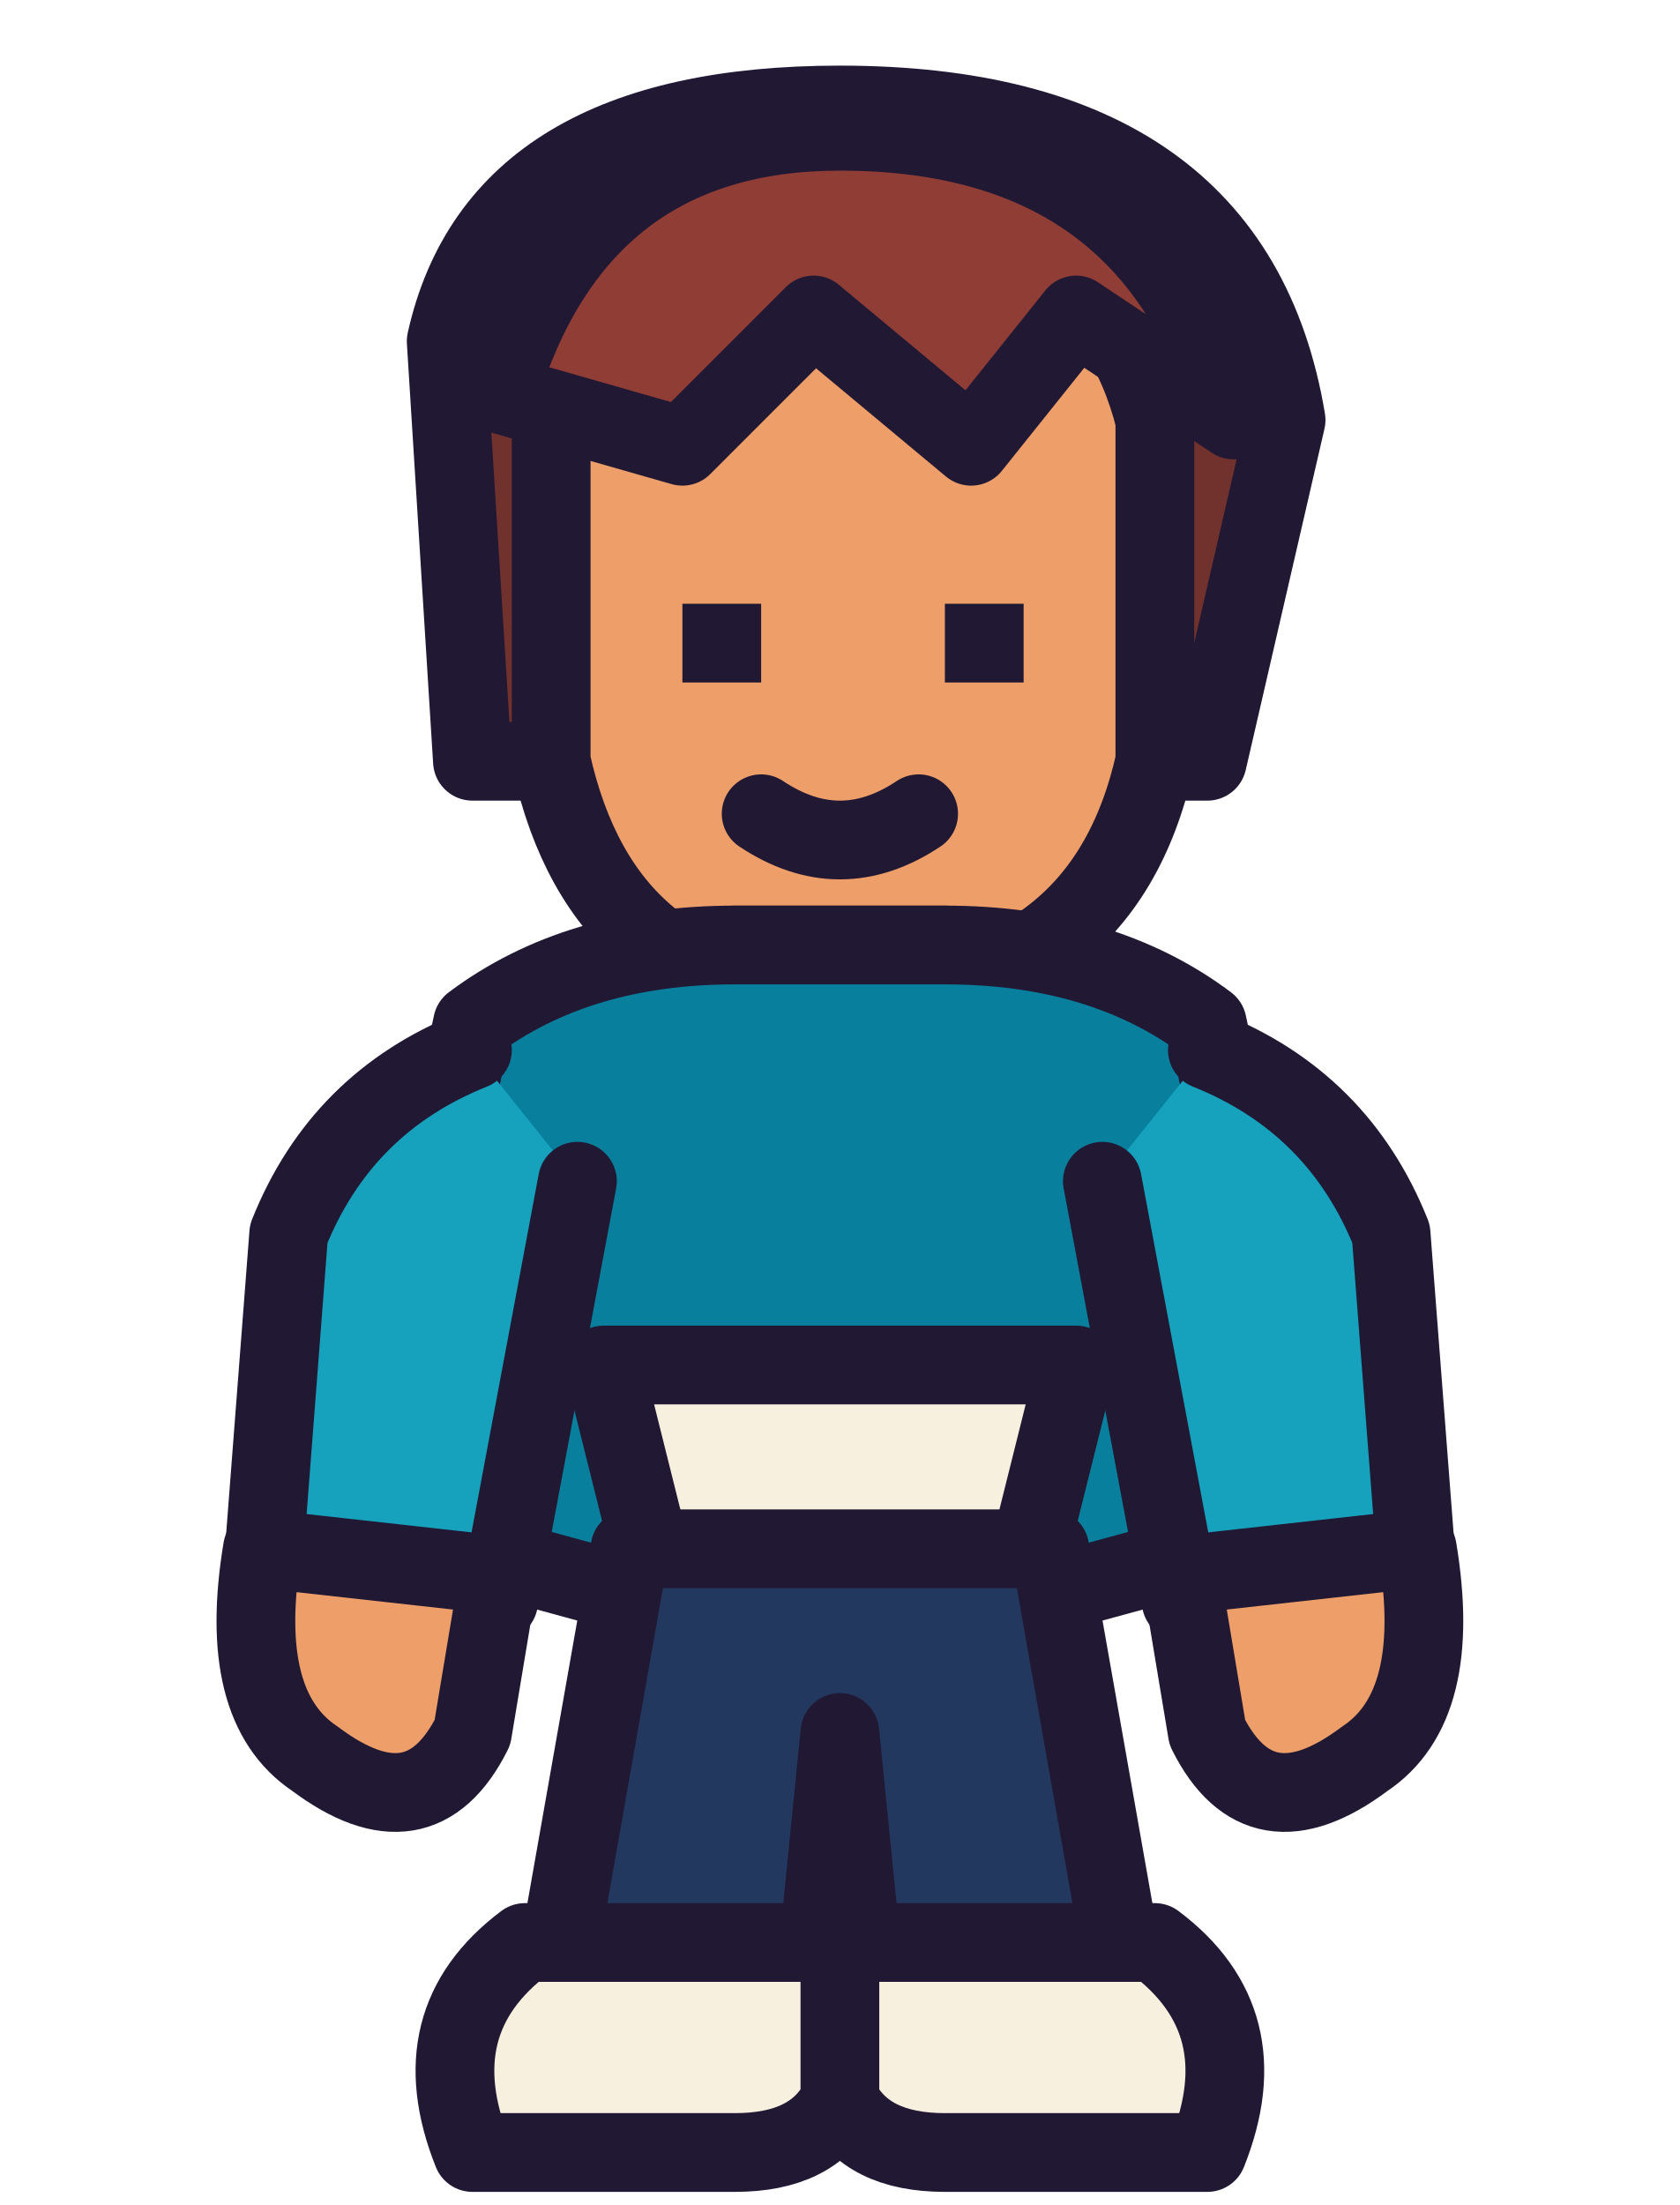
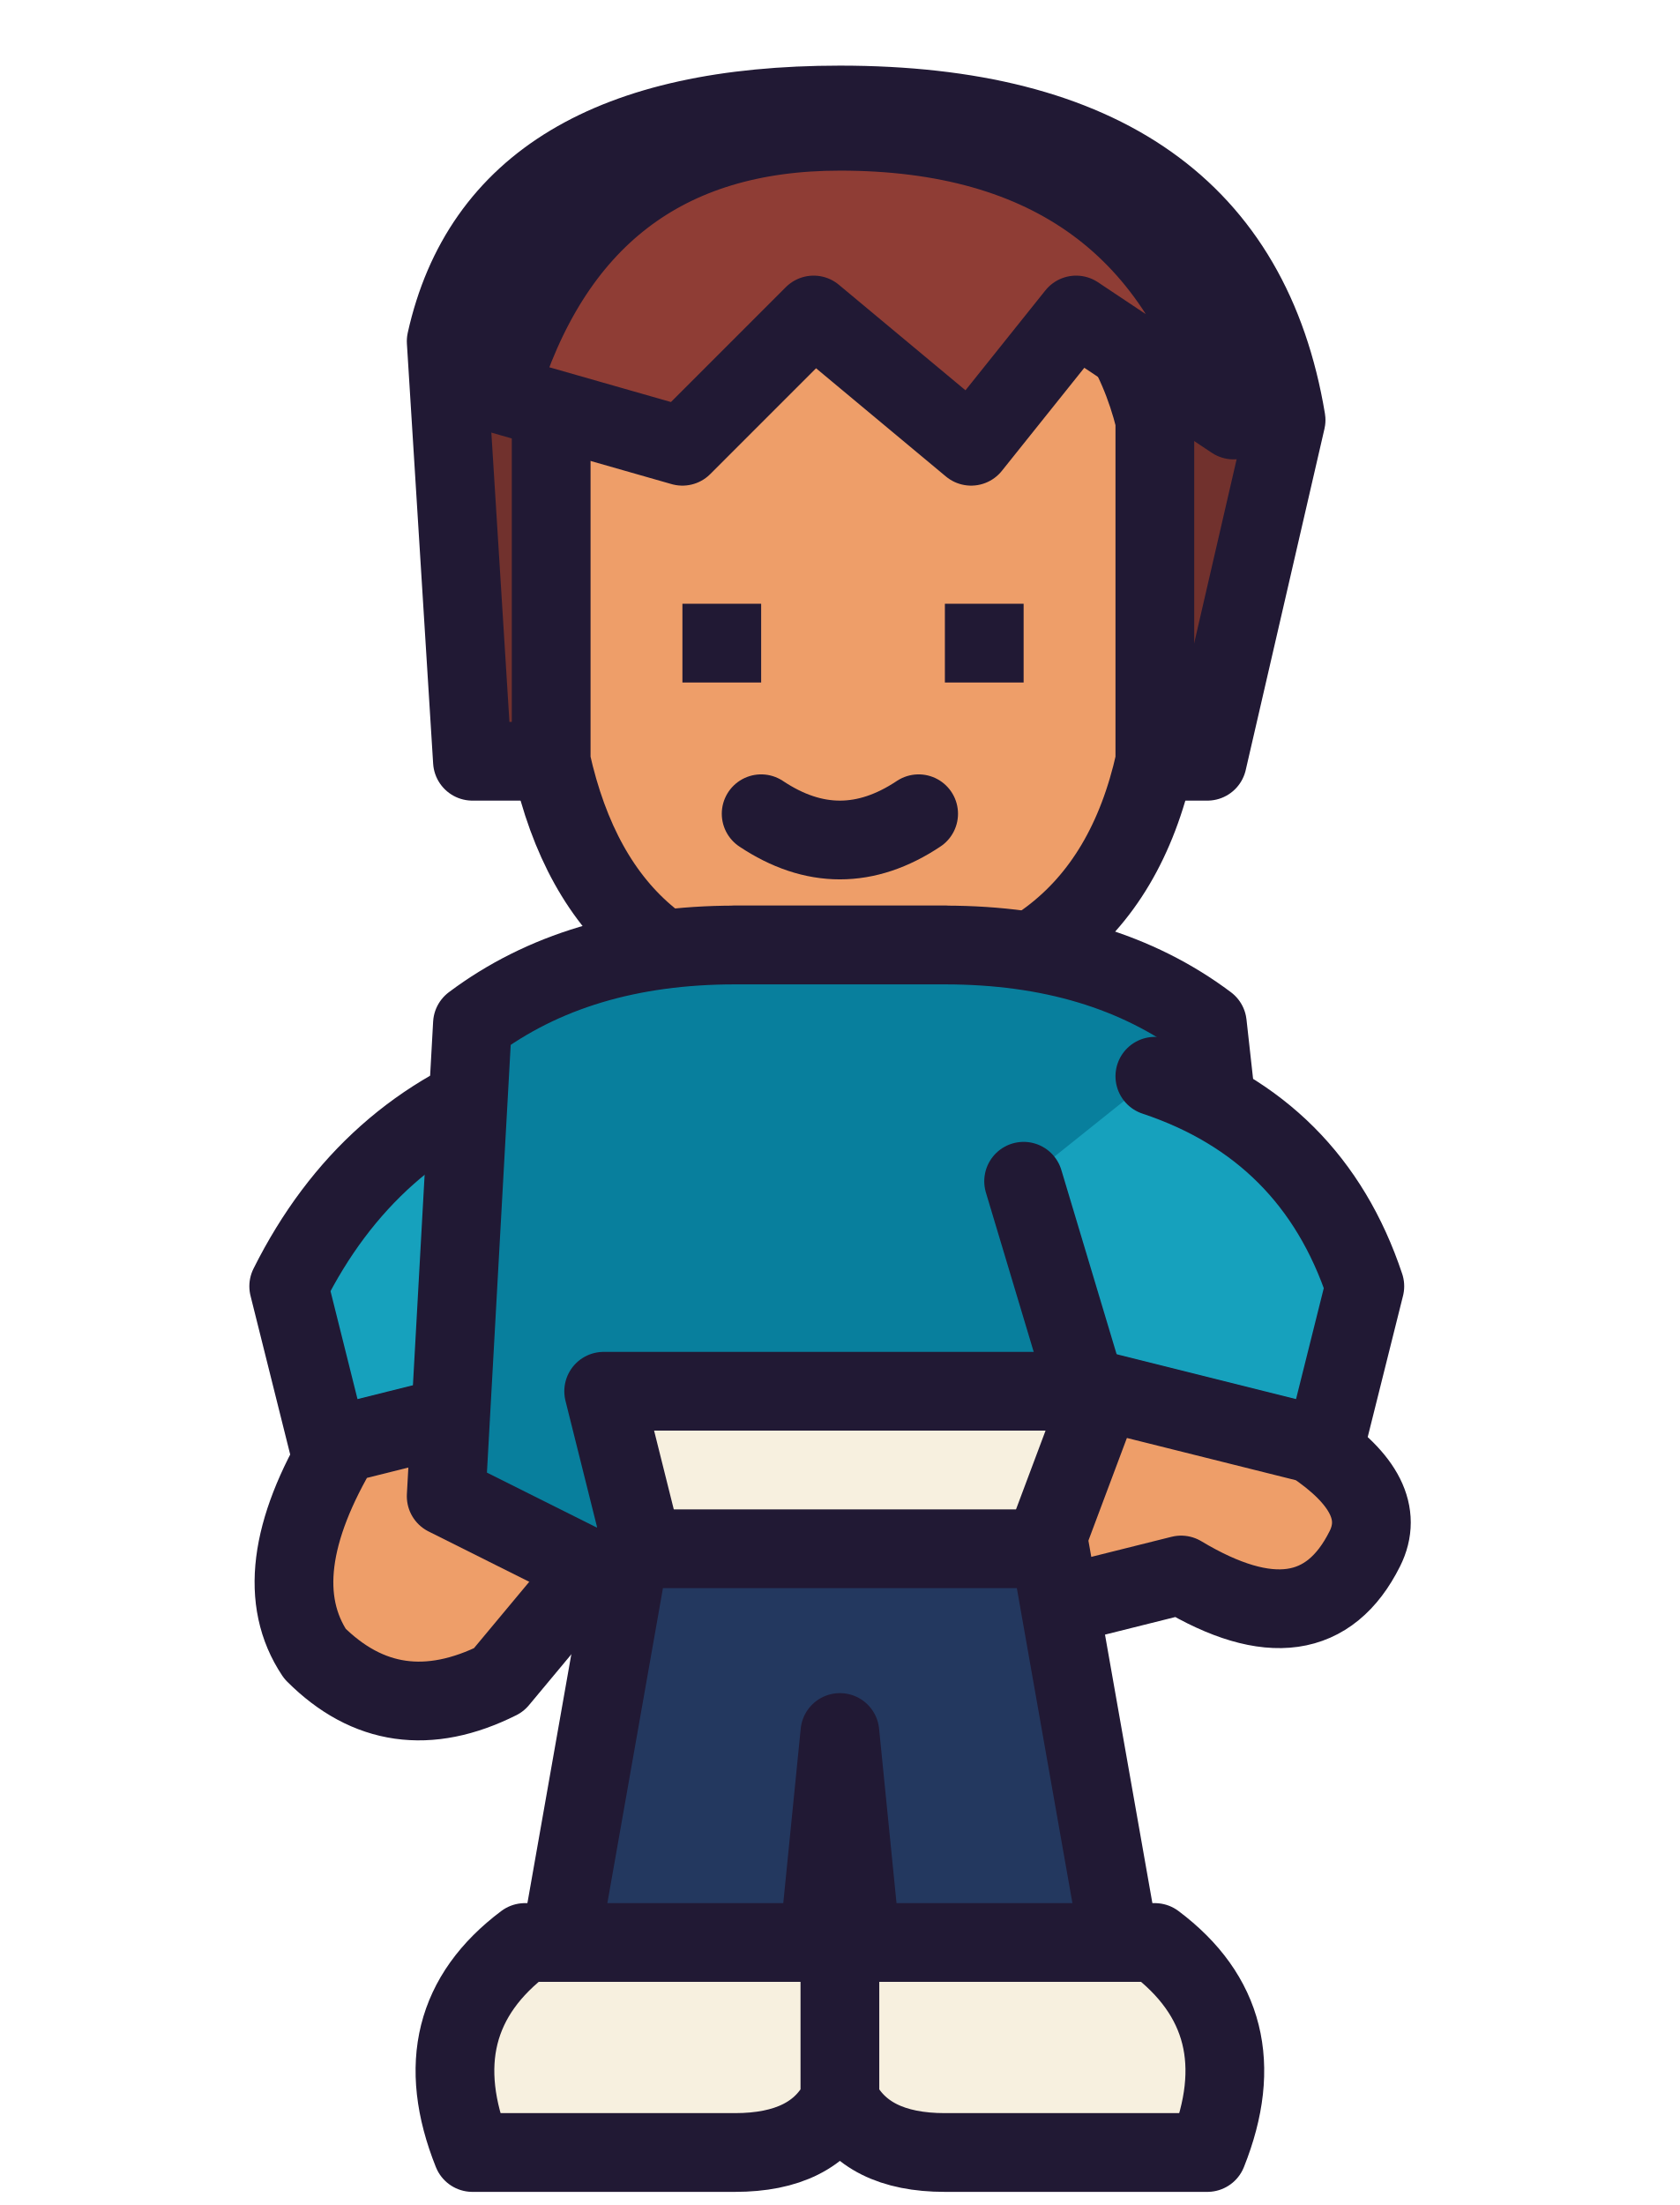
<svg xmlns="http://www.w3.org/2000/svg" width="64" height="84" viewBox="0 0 64 84">
  <g stroke="#211934" stroke-width="3" stroke-linecap="round" stroke-linejoin="round">
    <path fill="#71312d" d="M17 13Q19 4 32 4q15 0 17 12l-3 13H18z" />
    <path fill="#ee9e69" d="M21 15q2-7 11-7 10 0 12 8v13q-2 9-12 9-9 0-11-9z" />
    <path fill="#8f3d35" d="M19 15q3-10 13-10 12 0 15 11l-6-4-4 5-6-5-5 5z" />
    <path fill="#211934" stroke="none" d="M26 23h3v3h-3zm10 0h3v3h-3z" />
    <path fill="none" d="M29 31q3 2 6 0" />
    <path fill="#ee9e69" d="M28 36h8v7h-8z" />
-     <path fill="#087f9d" d="M18 39q4-3 10-3h8q6 0 10 3l4 19-11 3H25l-11-3z" />
-     <path fill="#16a1bd" d="M18 40q-5 2-7 7l-1 13 9 1 3-16m24-5q5 2 7 7l1 13-9 1-3-16" />
-     <path fill="#ee9e69" d="m10 59 9 1-1 6q-2 4-6 1-3-2-2-8Zm44 0-9 1 1 6q2 4 6 1 3-2 2-8Z" />
-     <path fill="#f7f0df" d="M23 52h18l-2 8H25z" />
+     <path fill="#16a1bd" d="M20 41q-6 2-9 8l2 8 8-2 5-10" />
+     <path fill="#ee9e69" d="M13 55l8-2 3 5-5 6q-4 2-7-1-2-3 1-8Z" />
+     <path fill="#087f9d" d="M18 39q4-3 10-3h8q6 0 10 3l2 18-9 4H25l-8-4z" />
+     <path fill="#16a1bd" d="M44 41q6 2 8 8l-2 8-8-2-3-10" />
+     <path fill="#ee9e69" d="M50 55l-8-2-7 3 2 6 8-2q5 3 7-1 1-2-2-4Z" />
+     <path fill="#f7f0df" d="M23 53h19l-3 8H25z" />
    <path fill="#23385f" d="M24 59h16l3 17H33l-1-10-1 10H21z" />
    <path fill="#f7f0df" d="M20 74h12v6q-1 2-4 2H18q-2-5 2-8Zm12 0h12q4 3 2 8H36q-3 0-4-2z" />
  </g>
</svg>
